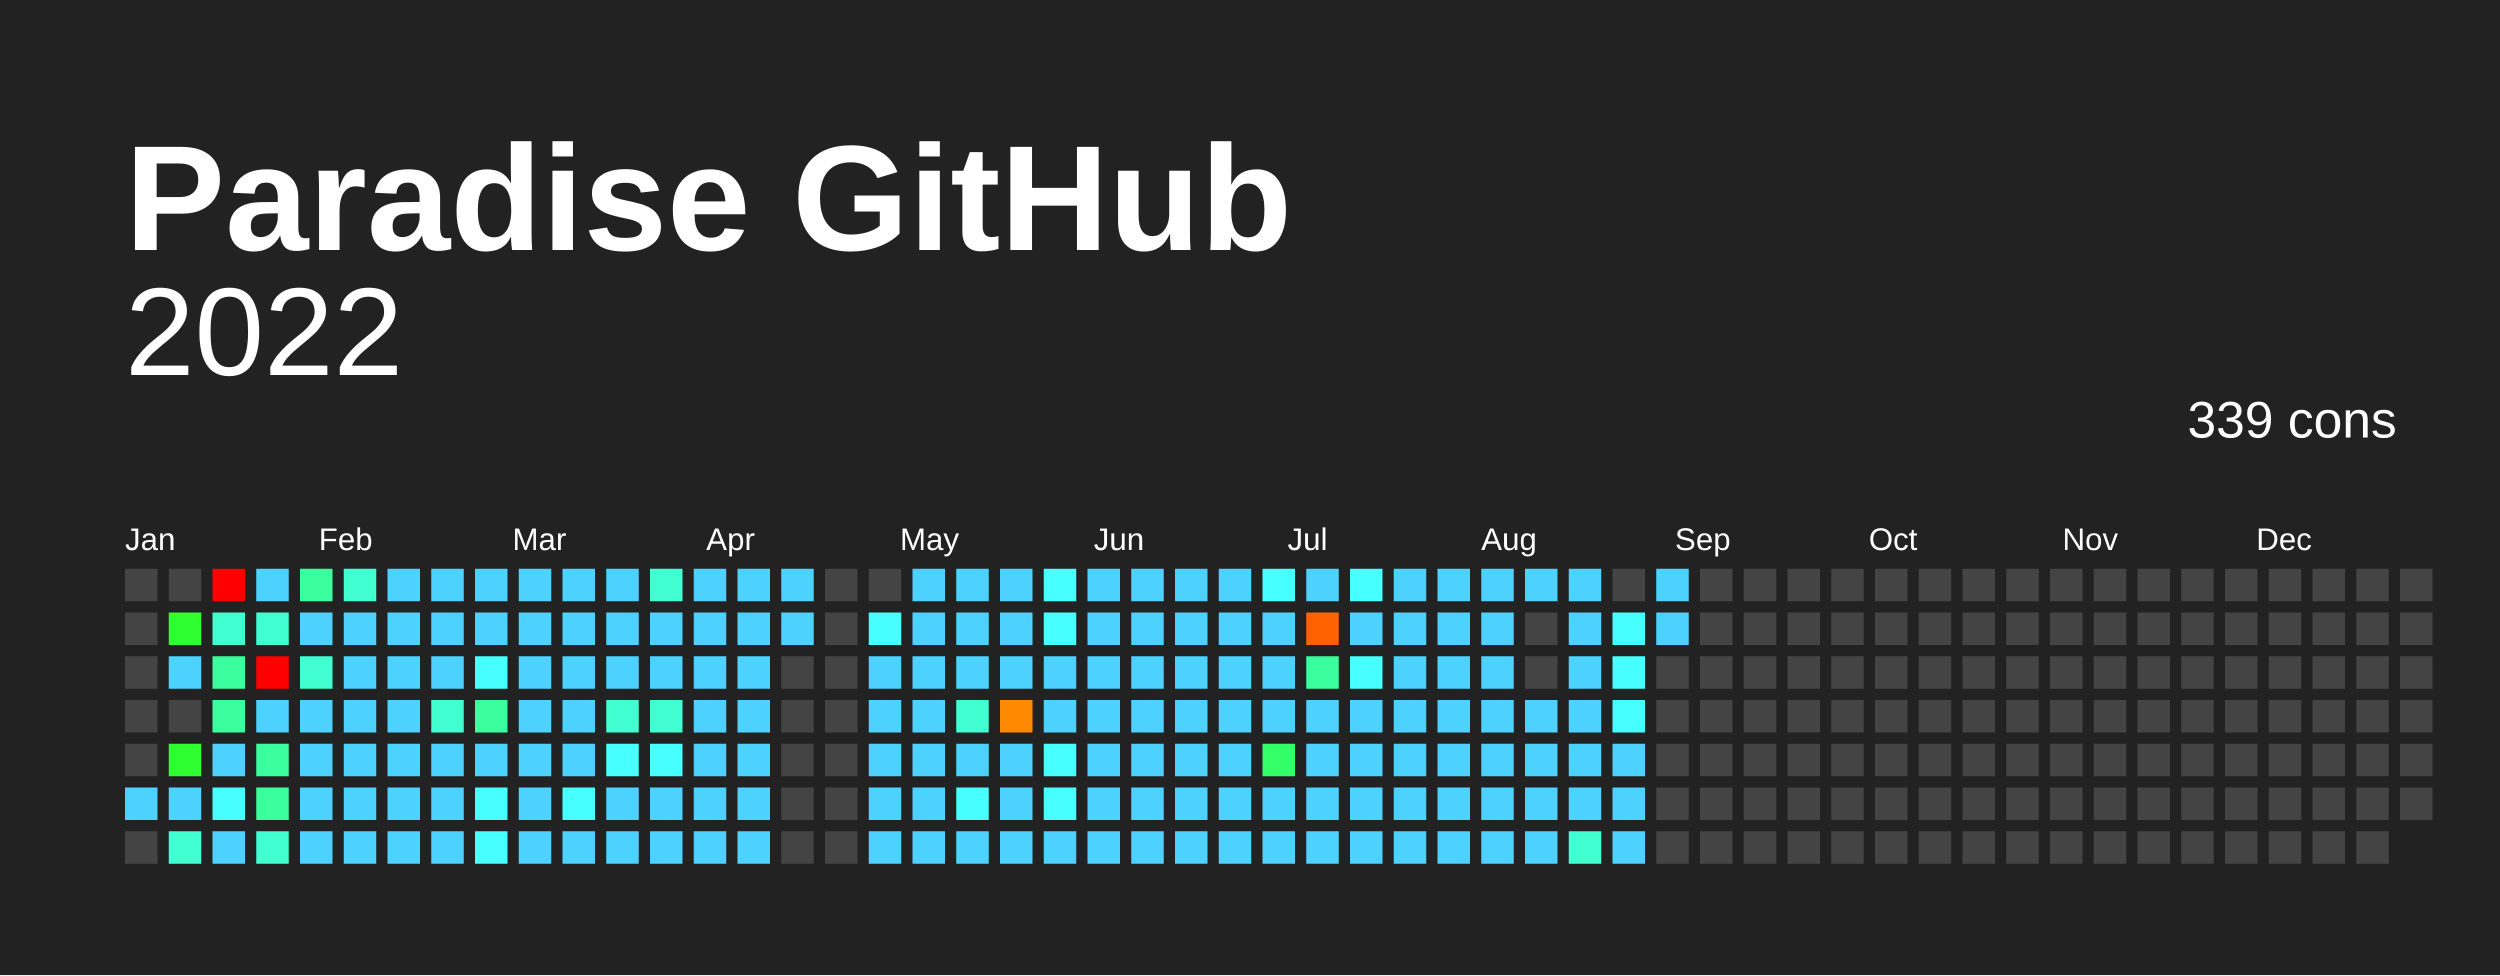
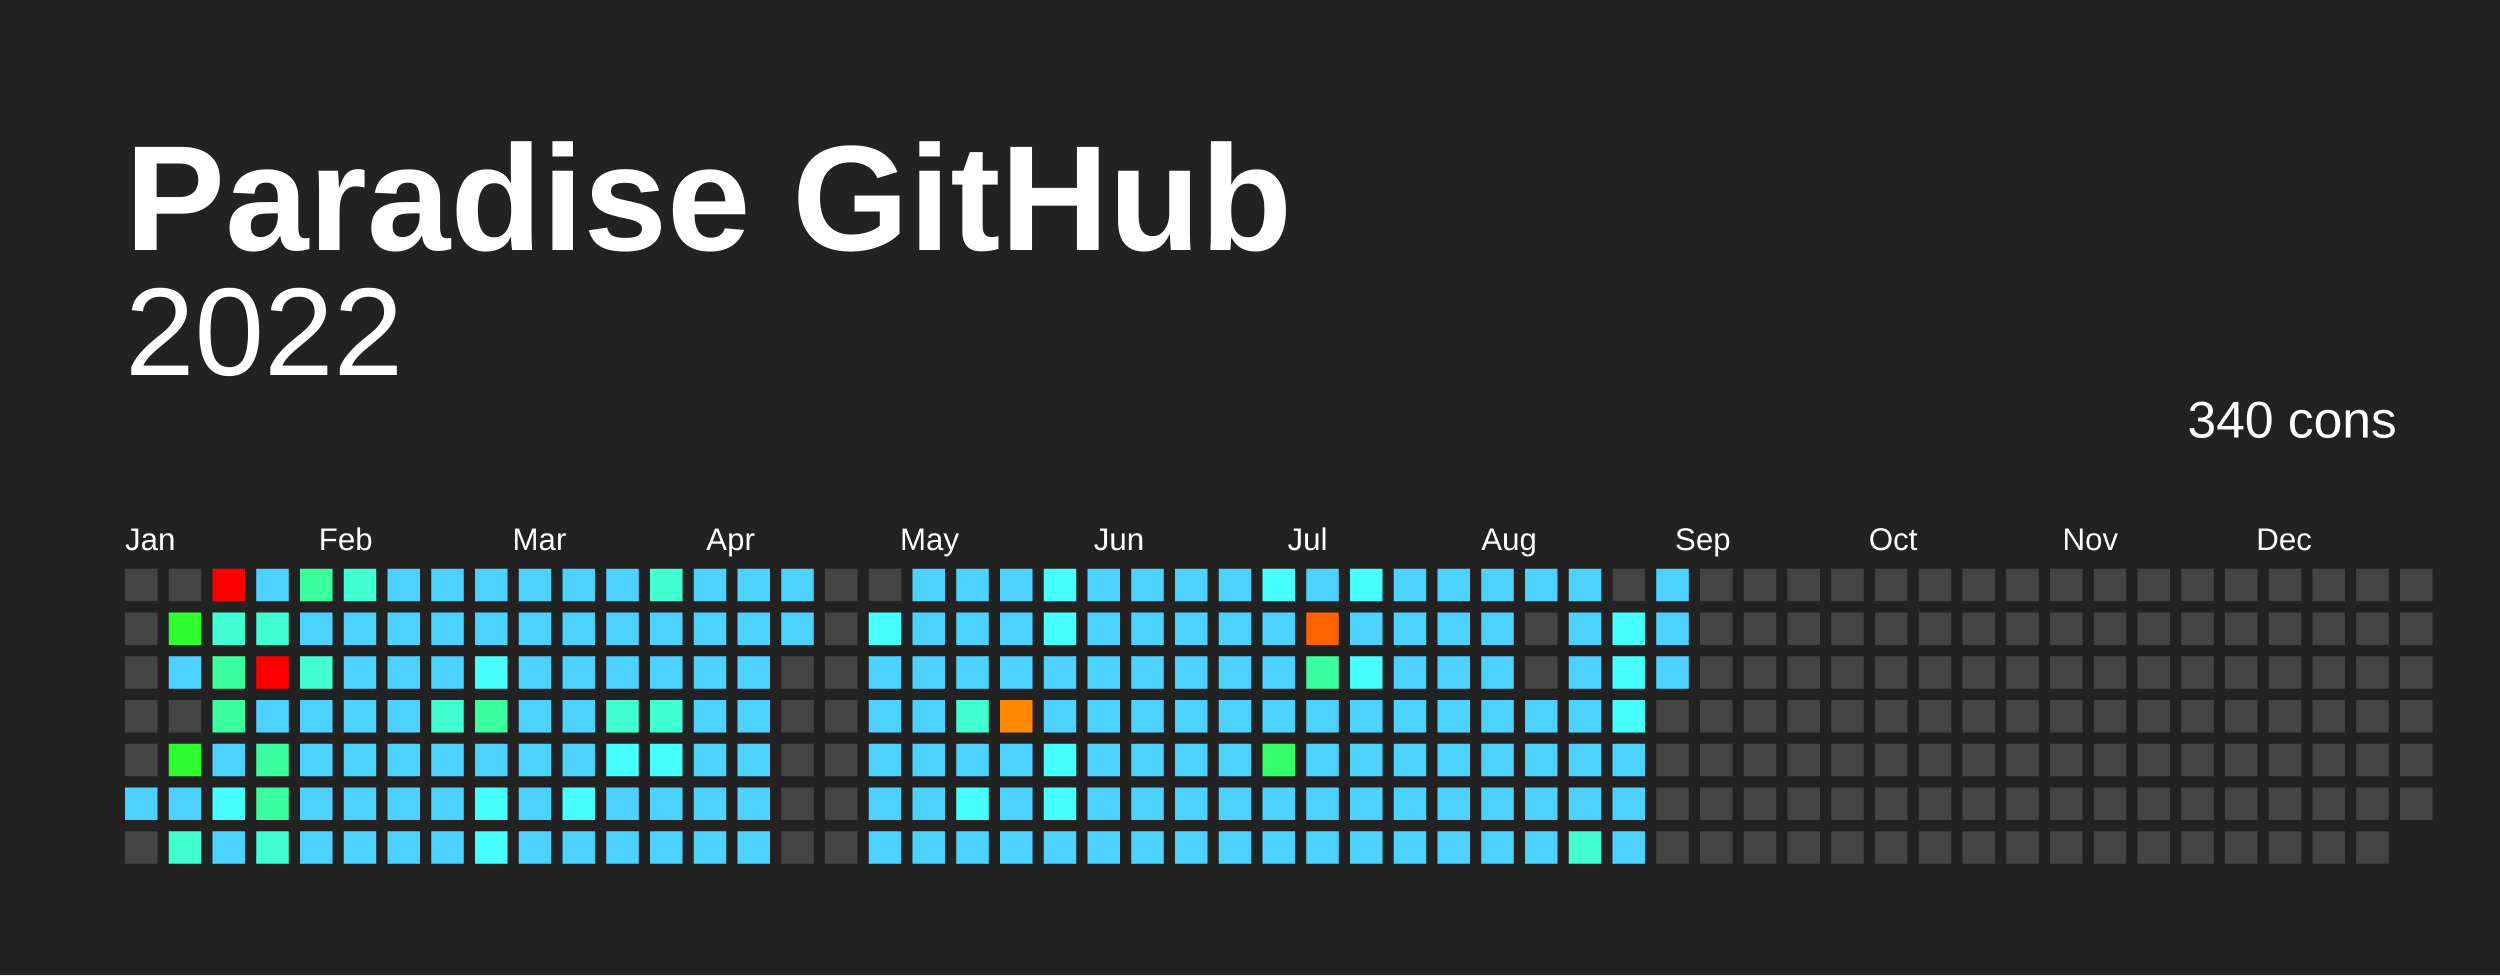
<svg xmlns="http://www.w3.org/2000/svg" baseProfile="full" height="78mm" version="1.1" viewBox="0,0,200,78" width="200mm">
  <defs />
  <rect fill="#222222" height="78" width="200" x="0" y="0" />
  <text fill="#FFFFFF" style="font-size:12px; font-family:Arial; font-weight:bold;" x="10" y="20">Paradise GitHub</text>
  <text alignment-baseline="hanging" fill="#FFFFFF" style="font-size:10.0px; font-family:Arial;" x="10" y="30">2022</text>
-   <text alignment-baseline="hanging" fill="#FFFFFF" style="font-size:4.125px; font-family:Arial;" x="175" y="35">339 cons</text>
+   <text alignment-baseline="hanging" fill="#FFFFFF" style="font-size:4.125px; font-family:Arial;" x="175" y="35">340 cons</text>
  <text fill="#FFFFFF" style="font-size:2.5px; font-family:Arial" x="10.0" y="44">Jan</text>
  <text fill="#FFFFFF" style="font-size:2.5px; font-family:Arial" x="25.5" y="44">Feb</text>
  <text fill="#FFFFFF" style="font-size:2.5px; font-family:Arial" x="41.0" y="44">Mar</text>
  <text fill="#FFFFFF" style="font-size:2.5px; font-family:Arial" x="56.5" y="44">Apr</text>
  <text fill="#FFFFFF" style="font-size:2.5px; font-family:Arial" x="72.0" y="44">May</text>
  <text fill="#FFFFFF" style="font-size:2.5px; font-family:Arial" x="87.5" y="44">Jun</text>
  <text fill="#FFFFFF" style="font-size:2.5px; font-family:Arial" x="103.0" y="44">Jul</text>
  <text fill="#FFFFFF" style="font-size:2.5px; font-family:Arial" x="118.5" y="44">Aug</text>
  <text fill="#FFFFFF" style="font-size:2.5px; font-family:Arial" x="134.0" y="44">Sep</text>
  <text fill="#FFFFFF" style="font-size:2.5px; font-family:Arial" x="149.5" y="44">Oct</text>
  <text fill="#FFFFFF" style="font-size:2.5px; font-family:Arial" x="165.0" y="44">Nov</text>
  <text fill="#FFFFFF" style="font-size:2.5px; font-family:Arial" x="180.5" y="44">Dec</text>
  <rect fill="#444444" height="2.6" width="2.6" x="10.0" y="45.5" />
  <rect fill="#444444" height="2.6" width="2.6" x="10.0" y="49.0" />
  <rect fill="#444444" height="2.6" width="2.6" x="10.0" y="52.5" />
  <rect fill="#444444" height="2.6" width="2.6" x="10.0" y="56.0" />
  <rect fill="#444444" height="2.6" width="2.6" x="10.0" y="59.5" />
  <rect fill="#4dd2ff" height="2.6" width="2.6" x="10.0" y="63.0" />
  <rect fill="#444444" height="2.6" width="2.6" x="10.0" y="66.5" />
  <rect fill="#444444" height="2.6" width="2.6" x="13.5" y="45.5" />
  <rect fill="#2fff30" height="2.6" width="2.6" x="13.5" y="49.0" />
  <rect fill="#4dd2ff" height="2.6" width="2.6" x="13.5" y="52.5" />
  <rect fill="#444444" height="2.6" width="2.6" x="13.5" y="56.0" />
  <rect fill="#2fff30" height="2.6" width="2.6" x="13.5" y="59.5" />
  <rect fill="#4dd2ff" height="2.6" width="2.6" x="13.5" y="63.0" />
  <rect fill="#41ffd0" height="2.6" width="2.6" x="13.5" y="66.5" />
  <rect fill="red" height="2.6" width="2.6" x="17.0" y="45.5" />
  <rect fill="#41ffd0" height="2.6" width="2.6" x="17.0" y="49.0" />
  <rect fill="#3bff9e" height="2.6" width="2.6" x="17.0" y="52.5" />
  <rect fill="#3bff9e" height="2.6" width="2.6" x="17.0" y="56.0" />
  <rect fill="#4dd2ff" height="2.6" width="2.6" x="17.0" y="59.5" />
  <rect fill="#47ffff" height="2.6" width="2.6" x="17.0" y="63.0" />
  <rect fill="#4dd2ff" height="2.6" width="2.6" x="17.0" y="66.5" />
  <rect fill="#4dd2ff" height="2.6" width="2.6" x="20.5" y="45.5" />
  <rect fill="#41ffd0" height="2.6" width="2.6" x="20.5" y="49.0" />
  <rect fill="red" height="2.6" width="2.6" x="20.5" y="52.5" />
  <rect fill="#4dd2ff" height="2.6" width="2.6" x="20.5" y="56.0" />
  <rect fill="#3bff9e" height="2.6" width="2.6" x="20.5" y="59.5" />
  <rect fill="#3bff9e" height="2.6" width="2.6" x="20.5" y="63.0" />
  <rect fill="#41ffd0" height="2.6" width="2.6" x="20.5" y="66.5" />
  <rect fill="#3bff9e" height="2.6" width="2.6" x="24.0" y="45.5" />
  <rect fill="#4dd2ff" height="2.6" width="2.6" x="24.0" y="49.0" />
  <rect fill="#41ffd0" height="2.6" width="2.6" x="24.0" y="52.5" />
  <rect fill="#4dd2ff" height="2.6" width="2.6" x="24.0" y="56.0" />
  <rect fill="#4dd2ff" height="2.6" width="2.6" x="24.0" y="59.5" />
  <rect fill="#4dd2ff" height="2.6" width="2.6" x="24.0" y="63.0" />
  <rect fill="#4dd2ff" height="2.6" width="2.6" x="24.0" y="66.5" />
  <rect fill="#41ffd0" height="2.6" width="2.6" x="27.5" y="45.5" />
  <rect fill="#4dd2ff" height="2.6" width="2.6" x="27.5" y="49.0" />
  <rect fill="#4dd2ff" height="2.6" width="2.6" x="27.5" y="52.5" />
  <rect fill="#4dd2ff" height="2.6" width="2.6" x="27.5" y="56.0" />
  <rect fill="#4dd2ff" height="2.6" width="2.6" x="27.5" y="59.5" />
  <rect fill="#4dd2ff" height="2.6" width="2.6" x="27.5" y="63.0" />
  <rect fill="#4dd2ff" height="2.6" width="2.6" x="27.5" y="66.5" />
  <rect fill="#4dd2ff" height="2.6" width="2.6" x="31.0" y="45.5" />
  <rect fill="#4dd2ff" height="2.6" width="2.6" x="31.0" y="49.0" />
  <rect fill="#4dd2ff" height="2.6" width="2.6" x="31.0" y="52.5" />
  <rect fill="#4dd2ff" height="2.6" width="2.6" x="31.0" y="56.0" />
  <rect fill="#4dd2ff" height="2.6" width="2.6" x="31.0" y="59.5" />
  <rect fill="#4dd2ff" height="2.6" width="2.6" x="31.0" y="63.0" />
  <rect fill="#4dd2ff" height="2.6" width="2.6" x="31.0" y="66.5" />
  <rect fill="#4dd2ff" height="2.6" width="2.6" x="34.5" y="45.5" />
  <rect fill="#4dd2ff" height="2.6" width="2.6" x="34.5" y="49.0" />
  <rect fill="#4dd2ff" height="2.6" width="2.6" x="34.5" y="52.5" />
  <rect fill="#41ffd0" height="2.6" width="2.6" x="34.5" y="56.0" />
  <rect fill="#4dd2ff" height="2.6" width="2.6" x="34.5" y="59.5" />
  <rect fill="#4dd2ff" height="2.6" width="2.6" x="34.5" y="63.0" />
  <rect fill="#4dd2ff" height="2.6" width="2.6" x="34.5" y="66.5" />
  <rect fill="#4dd2ff" height="2.6" width="2.6" x="38.0" y="45.5" />
  <rect fill="#4dd2ff" height="2.6" width="2.6" x="38.0" y="49.0" />
  <rect fill="#47ffff" height="2.6" width="2.6" x="38.0" y="52.5" />
  <rect fill="#3bff9e" height="2.6" width="2.6" x="38.0" y="56.0" />
  <rect fill="#4dd2ff" height="2.6" width="2.6" x="38.0" y="59.5" />
  <rect fill="#47ffff" height="2.6" width="2.6" x="38.0" y="63.0" />
  <rect fill="#47ffff" height="2.6" width="2.6" x="38.0" y="66.5" />
  <rect fill="#4dd2ff" height="2.6" width="2.6" x="41.5" y="45.5" />
  <rect fill="#4dd2ff" height="2.6" width="2.6" x="41.5" y="49.0" />
  <rect fill="#4dd2ff" height="2.6" width="2.6" x="41.5" y="52.5" />
  <rect fill="#4dd2ff" height="2.6" width="2.6" x="41.5" y="56.0" />
  <rect fill="#4dd2ff" height="2.6" width="2.6" x="41.5" y="59.5" />
  <rect fill="#4dd2ff" height="2.6" width="2.6" x="41.5" y="63.0" />
  <rect fill="#4dd2ff" height="2.6" width="2.6" x="41.5" y="66.5" />
  <rect fill="#4dd2ff" height="2.6" width="2.6" x="45.0" y="45.5" />
  <rect fill="#4dd2ff" height="2.6" width="2.6" x="45.0" y="49.0" />
  <rect fill="#4dd2ff" height="2.6" width="2.6" x="45.0" y="52.5" />
  <rect fill="#4dd2ff" height="2.6" width="2.6" x="45.0" y="56.0" />
  <rect fill="#4dd2ff" height="2.6" width="2.6" x="45.0" y="59.5" />
  <rect fill="#47ffff" height="2.6" width="2.6" x="45.0" y="63.0" />
  <rect fill="#4dd2ff" height="2.6" width="2.6" x="45.0" y="66.5" />
  <rect fill="#4dd2ff" height="2.6" width="2.6" x="48.5" y="45.5" />
  <rect fill="#4dd2ff" height="2.6" width="2.6" x="48.5" y="49.0" />
  <rect fill="#4dd2ff" height="2.6" width="2.6" x="48.5" y="52.5" />
  <rect fill="#41ffd0" height="2.6" width="2.6" x="48.5" y="56.0" />
  <rect fill="#47ffff" height="2.6" width="2.6" x="48.5" y="59.5" />
  <rect fill="#4dd2ff" height="2.6" width="2.6" x="48.5" y="63.0" />
  <rect fill="#4dd2ff" height="2.6" width="2.6" x="48.5" y="66.5" />
  <rect fill="#41ffd0" height="2.6" width="2.6" x="52.0" y="45.5" />
  <rect fill="#4dd2ff" height="2.6" width="2.6" x="52.0" y="49.0" />
  <rect fill="#4dd2ff" height="2.6" width="2.6" x="52.0" y="52.5" />
  <rect fill="#41ffd0" height="2.6" width="2.6" x="52.0" y="56.0" />
  <rect fill="#47ffff" height="2.6" width="2.6" x="52.0" y="59.5" />
  <rect fill="#4dd2ff" height="2.6" width="2.6" x="52.0" y="63.0" />
  <rect fill="#4dd2ff" height="2.6" width="2.6" x="52.0" y="66.5" />
  <rect fill="#4dd2ff" height="2.6" width="2.6" x="55.5" y="45.5" />
  <rect fill="#4dd2ff" height="2.6" width="2.6" x="55.5" y="49.0" />
  <rect fill="#4dd2ff" height="2.6" width="2.6" x="55.5" y="52.5" />
  <rect fill="#4dd2ff" height="2.6" width="2.6" x="55.5" y="56.0" />
  <rect fill="#4dd2ff" height="2.6" width="2.6" x="55.5" y="59.5" />
  <rect fill="#4dd2ff" height="2.6" width="2.6" x="55.5" y="63.0" />
  <rect fill="#4dd2ff" height="2.6" width="2.6" x="55.5" y="66.5" />
  <rect fill="#4dd2ff" height="2.6" width="2.6" x="59.0" y="45.5" />
  <rect fill="#4dd2ff" height="2.6" width="2.6" x="59.0" y="49.0" />
  <rect fill="#4dd2ff" height="2.6" width="2.6" x="59.0" y="52.5" />
  <rect fill="#4dd2ff" height="2.6" width="2.6" x="59.0" y="56.0" />
  <rect fill="#4dd2ff" height="2.6" width="2.6" x="59.0" y="59.5" />
  <rect fill="#4dd2ff" height="2.6" width="2.6" x="59.0" y="63.0" />
  <rect fill="#4dd2ff" height="2.6" width="2.6" x="59.0" y="66.5" />
  <rect fill="#4dd2ff" height="2.6" width="2.6" x="62.5" y="45.5" />
  <rect fill="#4dd2ff" height="2.6" width="2.6" x="62.5" y="49.0" />
  <rect fill="#444444" height="2.6" width="2.6" x="62.5" y="52.5" />
  <rect fill="#444444" height="2.6" width="2.6" x="62.5" y="56.0" />
  <rect fill="#444444" height="2.6" width="2.6" x="62.5" y="59.5" />
  <rect fill="#444444" height="2.6" width="2.6" x="62.5" y="63.0" />
  <rect fill="#444444" height="2.6" width="2.6" x="62.5" y="66.5" />
  <rect fill="#444444" height="2.6" width="2.6" x="66.0" y="45.5" />
  <rect fill="#444444" height="2.6" width="2.6" x="66.0" y="49.0" />
  <rect fill="#444444" height="2.6" width="2.6" x="66.0" y="52.5" />
  <rect fill="#444444" height="2.6" width="2.6" x="66.0" y="56.0" />
  <rect fill="#444444" height="2.6" width="2.6" x="66.0" y="59.5" />
  <rect fill="#444444" height="2.6" width="2.6" x="66.0" y="63.0" />
  <rect fill="#444444" height="2.6" width="2.6" x="66.0" y="66.5" />
  <rect fill="#444444" height="2.6" width="2.6" x="69.5" y="45.5" />
  <rect fill="#47ffff" height="2.6" width="2.6" x="69.5" y="49.0" />
  <rect fill="#4dd2ff" height="2.6" width="2.6" x="69.5" y="52.5" />
  <rect fill="#4dd2ff" height="2.6" width="2.6" x="69.5" y="56.0" />
  <rect fill="#4dd2ff" height="2.6" width="2.6" x="69.5" y="59.5" />
  <rect fill="#4dd2ff" height="2.6" width="2.6" x="69.5" y="63.0" />
  <rect fill="#4dd2ff" height="2.6" width="2.6" x="69.5" y="66.5" />
  <rect fill="#4dd2ff" height="2.6" width="2.6" x="73.0" y="45.5" />
  <rect fill="#4dd2ff" height="2.6" width="2.6" x="73.0" y="49.0" />
  <rect fill="#4dd2ff" height="2.6" width="2.6" x="73.0" y="52.5" />
  <rect fill="#4dd2ff" height="2.6" width="2.6" x="73.0" y="56.0" />
  <rect fill="#4dd2ff" height="2.6" width="2.6" x="73.0" y="59.5" />
  <rect fill="#4dd2ff" height="2.6" width="2.6" x="73.0" y="63.0" />
  <rect fill="#4dd2ff" height="2.6" width="2.6" x="73.0" y="66.5" />
  <rect fill="#4dd2ff" height="2.6" width="2.6" x="76.5" y="45.5" />
  <rect fill="#4dd2ff" height="2.6" width="2.6" x="76.5" y="49.0" />
  <rect fill="#4dd2ff" height="2.6" width="2.6" x="76.5" y="52.5" />
  <rect fill="#41ffd0" height="2.6" width="2.6" x="76.5" y="56.0" />
  <rect fill="#4dd2ff" height="2.6" width="2.6" x="76.5" y="59.5" />
  <rect fill="#47ffff" height="2.6" width="2.6" x="76.5" y="63.0" />
  <rect fill="#4dd2ff" height="2.6" width="2.6" x="76.5" y="66.5" />
  <rect fill="#4dd2ff" height="2.6" width="2.6" x="80.0" y="45.5" />
  <rect fill="#4dd2ff" height="2.6" width="2.6" x="80.0" y="49.0" />
  <rect fill="#4dd2ff" height="2.6" width="2.6" x="80.0" y="52.5" />
  <rect fill="#ff8900" height="2.6" width="2.6" x="80.0" y="56.0" />
  <rect fill="#4dd2ff" height="2.6" width="2.6" x="80.0" y="59.5" />
  <rect fill="#4dd2ff" height="2.6" width="2.6" x="80.0" y="63.0" />
  <rect fill="#4dd2ff" height="2.6" width="2.6" x="80.0" y="66.5" />
  <rect fill="#47ffff" height="2.6" width="2.6" x="83.5" y="45.5" />
  <rect fill="#47ffff" height="2.6" width="2.6" x="83.5" y="49.0" />
  <rect fill="#4dd2ff" height="2.6" width="2.6" x="83.5" y="52.5" />
  <rect fill="#4dd2ff" height="2.6" width="2.6" x="83.5" y="56.0" />
  <rect fill="#47ffff" height="2.6" width="2.6" x="83.5" y="59.5" />
  <rect fill="#47ffff" height="2.6" width="2.6" x="83.5" y="63.0" />
  <rect fill="#4dd2ff" height="2.6" width="2.6" x="83.5" y="66.5" />
  <rect fill="#4dd2ff" height="2.6" width="2.6" x="87.0" y="45.5" />
  <rect fill="#4dd2ff" height="2.6" width="2.6" x="87.0" y="49.0" />
  <rect fill="#4dd2ff" height="2.6" width="2.6" x="87.0" y="52.5" />
  <rect fill="#4dd2ff" height="2.6" width="2.6" x="87.0" y="56.0" />
  <rect fill="#4dd2ff" height="2.6" width="2.6" x="87.0" y="59.5" />
  <rect fill="#4dd2ff" height="2.6" width="2.6" x="87.0" y="63.0" />
  <rect fill="#4dd2ff" height="2.6" width="2.6" x="87.0" y="66.5" />
  <rect fill="#4dd2ff" height="2.6" width="2.6" x="90.5" y="45.5" />
  <rect fill="#4dd2ff" height="2.6" width="2.6" x="90.5" y="49.0" />
  <rect fill="#4dd2ff" height="2.6" width="2.6" x="90.5" y="52.5" />
  <rect fill="#4dd2ff" height="2.6" width="2.6" x="90.5" y="56.0" />
  <rect fill="#4dd2ff" height="2.6" width="2.6" x="90.5" y="59.5" />
  <rect fill="#4dd2ff" height="2.6" width="2.6" x="90.5" y="63.0" />
  <rect fill="#4dd2ff" height="2.6" width="2.6" x="90.5" y="66.5" />
  <rect fill="#4dd2ff" height="2.6" width="2.6" x="94.0" y="45.5" />
  <rect fill="#4dd2ff" height="2.6" width="2.6" x="94.0" y="49.0" />
  <rect fill="#4dd2ff" height="2.6" width="2.6" x="94.0" y="52.5" />
  <rect fill="#4dd2ff" height="2.6" width="2.6" x="94.0" y="56.0" />
  <rect fill="#4dd2ff" height="2.6" width="2.6" x="94.0" y="59.5" />
  <rect fill="#4dd2ff" height="2.6" width="2.6" x="94.0" y="63.0" />
  <rect fill="#4dd2ff" height="2.6" width="2.6" x="94.0" y="66.5" />
  <rect fill="#4dd2ff" height="2.6" width="2.6" x="97.5" y="45.5" />
  <rect fill="#4dd2ff" height="2.6" width="2.6" x="97.5" y="49.0" />
  <rect fill="#4dd2ff" height="2.6" width="2.6" x="97.5" y="52.5" />
  <rect fill="#4dd2ff" height="2.6" width="2.6" x="97.5" y="56.0" />
  <rect fill="#4dd2ff" height="2.6" width="2.6" x="97.5" y="59.5" />
  <rect fill="#4dd2ff" height="2.6" width="2.6" x="97.5" y="63.0" />
  <rect fill="#4dd2ff" height="2.6" width="2.6" x="97.5" y="66.5" />
  <rect fill="#47ffff" height="2.6" width="2.6" x="101.0" y="45.5" />
  <rect fill="#4dd2ff" height="2.6" width="2.6" x="101.0" y="49.0" />
  <rect fill="#4dd2ff" height="2.6" width="2.6" x="101.0" y="52.5" />
  <rect fill="#4dd2ff" height="2.6" width="2.6" x="101.0" y="56.0" />
  <rect fill="#35ff68" height="2.6" width="2.6" x="101.0" y="59.5" />
  <rect fill="#4dd2ff" height="2.6" width="2.6" x="101.0" y="63.0" />
  <rect fill="#4dd2ff" height="2.6" width="2.6" x="101.0" y="66.5" />
  <rect fill="#4dd2ff" height="2.6" width="2.6" x="104.5" y="45.5" />
  <rect fill="#ff6200" height="2.6" width="2.6" x="104.5" y="49.0" />
  <rect fill="#3bff9e" height="2.6" width="2.6" x="104.5" y="52.5" />
  <rect fill="#4dd2ff" height="2.6" width="2.6" x="104.5" y="56.0" />
  <rect fill="#4dd2ff" height="2.6" width="2.6" x="104.5" y="59.5" />
  <rect fill="#4dd2ff" height="2.6" width="2.6" x="104.5" y="63.0" />
  <rect fill="#4dd2ff" height="2.6" width="2.6" x="104.5" y="66.5" />
  <rect fill="#47ffff" height="2.6" width="2.6" x="108.0" y="45.5" />
  <rect fill="#4dd2ff" height="2.6" width="2.6" x="108.0" y="49.0" />
  <rect fill="#47ffff" height="2.6" width="2.6" x="108.0" y="52.5" />
  <rect fill="#4dd2ff" height="2.6" width="2.6" x="108.0" y="56.0" />
  <rect fill="#4dd2ff" height="2.6" width="2.6" x="108.0" y="59.5" />
  <rect fill="#4dd2ff" height="2.6" width="2.6" x="108.0" y="63.0" />
  <rect fill="#4dd2ff" height="2.6" width="2.6" x="108.0" y="66.5" />
  <rect fill="#4dd2ff" height="2.6" width="2.6" x="111.5" y="45.5" />
  <rect fill="#4dd2ff" height="2.6" width="2.6" x="111.5" y="49.0" />
  <rect fill="#4dd2ff" height="2.6" width="2.6" x="111.5" y="52.5" />
  <rect fill="#4dd2ff" height="2.6" width="2.6" x="111.5" y="56.0" />
  <rect fill="#4dd2ff" height="2.6" width="2.6" x="111.5" y="59.5" />
  <rect fill="#4dd2ff" height="2.6" width="2.6" x="111.5" y="63.0" />
  <rect fill="#4dd2ff" height="2.6" width="2.6" x="111.5" y="66.5" />
  <rect fill="#4dd2ff" height="2.6" width="2.6" x="115.0" y="45.5" />
  <rect fill="#4dd2ff" height="2.6" width="2.6" x="115.0" y="49.0" />
  <rect fill="#4dd2ff" height="2.6" width="2.6" x="115.0" y="52.5" />
  <rect fill="#4dd2ff" height="2.6" width="2.6" x="115.0" y="56.0" />
  <rect fill="#4dd2ff" height="2.6" width="2.6" x="115.0" y="59.5" />
  <rect fill="#4dd2ff" height="2.6" width="2.6" x="115.0" y="63.0" />
  <rect fill="#4dd2ff" height="2.6" width="2.6" x="115.0" y="66.5" />
  <rect fill="#4dd2ff" height="2.6" width="2.6" x="118.5" y="45.5" />
  <rect fill="#4dd2ff" height="2.6" width="2.6" x="118.5" y="49.0" />
  <rect fill="#4dd2ff" height="2.6" width="2.6" x="118.5" y="52.5" />
  <rect fill="#4dd2ff" height="2.6" width="2.6" x="118.5" y="56.0" />
  <rect fill="#4dd2ff" height="2.6" width="2.6" x="118.5" y="59.5" />
  <rect fill="#4dd2ff" height="2.6" width="2.6" x="118.5" y="63.0" />
  <rect fill="#4dd2ff" height="2.6" width="2.6" x="118.5" y="66.5" />
  <rect fill="#4dd2ff" height="2.6" width="2.6" x="122.0" y="45.5" />
  <rect fill="#444444" height="2.6" width="2.6" x="122.0" y="49.0" />
  <rect fill="#444444" height="2.6" width="2.6" x="122.0" y="52.5" />
  <rect fill="#4dd2ff" height="2.6" width="2.6" x="122.0" y="56.0" />
  <rect fill="#4dd2ff" height="2.6" width="2.6" x="122.0" y="59.5" />
  <rect fill="#4dd2ff" height="2.6" width="2.6" x="122.0" y="63.0" />
  <rect fill="#4dd2ff" height="2.6" width="2.6" x="122.0" y="66.5" />
  <rect fill="#4dd2ff" height="2.6" width="2.6" x="125.5" y="45.5" />
  <rect fill="#4dd2ff" height="2.6" width="2.6" x="125.5" y="49.0" />
  <rect fill="#4dd2ff" height="2.6" width="2.6" x="125.5" y="52.5" />
  <rect fill="#4dd2ff" height="2.6" width="2.6" x="125.5" y="56.0" />
  <rect fill="#4dd2ff" height="2.6" width="2.6" x="125.5" y="59.5" />
  <rect fill="#4dd2ff" height="2.6" width="2.6" x="125.5" y="63.0" />
  <rect fill="#41ffd0" height="2.6" width="2.6" x="125.5" y="66.5" />
  <rect fill="#444444" height="2.6" width="2.6" x="129.0" y="45.5" />
  <rect fill="#47ffff" height="2.6" width="2.6" x="129.0" y="49.0" />
  <rect fill="#47ffff" height="2.6" width="2.6" x="129.0" y="52.5" />
  <rect fill="#47ffff" height="2.6" width="2.6" x="129.0" y="56.0" />
  <rect fill="#4dd2ff" height="2.6" width="2.6" x="129.0" y="59.5" />
  <rect fill="#4dd2ff" height="2.6" width="2.6" x="129.0" y="63.0" />
  <rect fill="#4dd2ff" height="2.6" width="2.6" x="129.0" y="66.5" />
  <rect fill="#4dd2ff" height="2.6" width="2.6" x="132.5" y="45.5" />
  <rect fill="#4dd2ff" height="2.6" width="2.6" x="132.5" y="49.0" />
-   <rect fill="#444444" height="2.6" width="2.6" x="132.5" y="52.5" />
+   <rect fill="#4dd2ff" height="2.6" width="2.6" x="132.5" y="52.5" />
  <rect fill="#444444" height="2.6" width="2.6" x="132.5" y="56.0" />
  <rect fill="#444444" height="2.6" width="2.6" x="132.5" y="59.5" />
  <rect fill="#444444" height="2.6" width="2.6" x="132.5" y="63.0" />
  <rect fill="#444444" height="2.6" width="2.6" x="132.5" y="66.5" />
  <rect fill="#444444" height="2.6" width="2.6" x="136.0" y="45.5" />
  <rect fill="#444444" height="2.6" width="2.6" x="136.0" y="49.0" />
  <rect fill="#444444" height="2.6" width="2.6" x="136.0" y="52.5" />
  <rect fill="#444444" height="2.6" width="2.6" x="136.0" y="56.0" />
  <rect fill="#444444" height="2.6" width="2.6" x="136.0" y="59.5" />
  <rect fill="#444444" height="2.6" width="2.6" x="136.0" y="63.0" />
  <rect fill="#444444" height="2.6" width="2.6" x="136.0" y="66.5" />
  <rect fill="#444444" height="2.6" width="2.6" x="139.5" y="45.5" />
  <rect fill="#444444" height="2.6" width="2.6" x="139.5" y="49.0" />
  <rect fill="#444444" height="2.6" width="2.6" x="139.5" y="52.5" />
  <rect fill="#444444" height="2.6" width="2.6" x="139.5" y="56.0" />
  <rect fill="#444444" height="2.6" width="2.6" x="139.5" y="59.5" />
  <rect fill="#444444" height="2.6" width="2.6" x="139.5" y="63.0" />
  <rect fill="#444444" height="2.6" width="2.6" x="139.5" y="66.5" />
  <rect fill="#444444" height="2.6" width="2.6" x="143.0" y="45.5" />
  <rect fill="#444444" height="2.6" width="2.6" x="143.0" y="49.0" />
  <rect fill="#444444" height="2.6" width="2.6" x="143.0" y="52.5" />
  <rect fill="#444444" height="2.6" width="2.6" x="143.0" y="56.0" />
  <rect fill="#444444" height="2.6" width="2.6" x="143.0" y="59.5" />
  <rect fill="#444444" height="2.6" width="2.6" x="143.0" y="63.0" />
  <rect fill="#444444" height="2.6" width="2.6" x="143.0" y="66.5" />
  <rect fill="#444444" height="2.6" width="2.6" x="146.5" y="45.5" />
  <rect fill="#444444" height="2.6" width="2.6" x="146.5" y="49.0" />
  <rect fill="#444444" height="2.6" width="2.6" x="146.5" y="52.5" />
  <rect fill="#444444" height="2.6" width="2.6" x="146.5" y="56.0" />
  <rect fill="#444444" height="2.6" width="2.6" x="146.5" y="59.5" />
  <rect fill="#444444" height="2.6" width="2.6" x="146.5" y="63.0" />
  <rect fill="#444444" height="2.6" width="2.6" x="146.5" y="66.5" />
  <rect fill="#444444" height="2.6" width="2.6" x="150.0" y="45.5" />
  <rect fill="#444444" height="2.6" width="2.6" x="150.0" y="49.0" />
  <rect fill="#444444" height="2.6" width="2.6" x="150.0" y="52.5" />
  <rect fill="#444444" height="2.6" width="2.6" x="150.0" y="56.0" />
  <rect fill="#444444" height="2.6" width="2.6" x="150.0" y="59.5" />
  <rect fill="#444444" height="2.6" width="2.6" x="150.0" y="63.0" />
  <rect fill="#444444" height="2.6" width="2.6" x="150.0" y="66.5" />
  <rect fill="#444444" height="2.6" width="2.6" x="153.5" y="45.5" />
  <rect fill="#444444" height="2.6" width="2.6" x="153.5" y="49.0" />
  <rect fill="#444444" height="2.6" width="2.6" x="153.5" y="52.5" />
  <rect fill="#444444" height="2.6" width="2.6" x="153.5" y="56.0" />
  <rect fill="#444444" height="2.6" width="2.6" x="153.5" y="59.5" />
  <rect fill="#444444" height="2.6" width="2.6" x="153.5" y="63.0" />
  <rect fill="#444444" height="2.6" width="2.6" x="153.5" y="66.5" />
  <rect fill="#444444" height="2.6" width="2.6" x="157.0" y="45.5" />
  <rect fill="#444444" height="2.6" width="2.6" x="157.0" y="49.0" />
  <rect fill="#444444" height="2.6" width="2.6" x="157.0" y="52.5" />
  <rect fill="#444444" height="2.6" width="2.6" x="157.0" y="56.0" />
  <rect fill="#444444" height="2.6" width="2.6" x="157.0" y="59.5" />
  <rect fill="#444444" height="2.6" width="2.6" x="157.0" y="63.0" />
  <rect fill="#444444" height="2.6" width="2.6" x="157.0" y="66.5" />
  <rect fill="#444444" height="2.6" width="2.6" x="160.5" y="45.5" />
  <rect fill="#444444" height="2.6" width="2.6" x="160.5" y="49.0" />
  <rect fill="#444444" height="2.6" width="2.6" x="160.5" y="52.5" />
  <rect fill="#444444" height="2.6" width="2.6" x="160.5" y="56.0" />
  <rect fill="#444444" height="2.6" width="2.6" x="160.5" y="59.5" />
  <rect fill="#444444" height="2.6" width="2.6" x="160.5" y="63.0" />
  <rect fill="#444444" height="2.6" width="2.6" x="160.5" y="66.5" />
  <rect fill="#444444" height="2.6" width="2.6" x="164.0" y="45.5" />
  <rect fill="#444444" height="2.6" width="2.6" x="164.0" y="49.0" />
  <rect fill="#444444" height="2.6" width="2.6" x="164.0" y="52.5" />
  <rect fill="#444444" height="2.6" width="2.6" x="164.0" y="56.0" />
  <rect fill="#444444" height="2.6" width="2.6" x="164.0" y="59.5" />
  <rect fill="#444444" height="2.6" width="2.6" x="164.0" y="63.0" />
  <rect fill="#444444" height="2.6" width="2.6" x="164.0" y="66.5" />
  <rect fill="#444444" height="2.6" width="2.6" x="167.5" y="45.5" />
  <rect fill="#444444" height="2.6" width="2.6" x="167.5" y="49.0" />
  <rect fill="#444444" height="2.6" width="2.6" x="167.5" y="52.5" />
  <rect fill="#444444" height="2.6" width="2.6" x="167.5" y="56.0" />
  <rect fill="#444444" height="2.6" width="2.6" x="167.5" y="59.5" />
  <rect fill="#444444" height="2.6" width="2.6" x="167.5" y="63.0" />
  <rect fill="#444444" height="2.6" width="2.6" x="167.5" y="66.5" />
  <rect fill="#444444" height="2.6" width="2.6" x="171.0" y="45.5" />
  <rect fill="#444444" height="2.6" width="2.6" x="171.0" y="49.0" />
  <rect fill="#444444" height="2.6" width="2.6" x="171.0" y="52.5" />
  <rect fill="#444444" height="2.6" width="2.6" x="171.0" y="56.0" />
  <rect fill="#444444" height="2.6" width="2.6" x="171.0" y="59.5" />
  <rect fill="#444444" height="2.6" width="2.6" x="171.0" y="63.0" />
  <rect fill="#444444" height="2.6" width="2.6" x="171.0" y="66.5" />
  <rect fill="#444444" height="2.6" width="2.6" x="174.5" y="45.5" />
  <rect fill="#444444" height="2.6" width="2.6" x="174.5" y="49.0" />
  <rect fill="#444444" height="2.6" width="2.6" x="174.5" y="52.5" />
  <rect fill="#444444" height="2.6" width="2.6" x="174.5" y="56.0" />
  <rect fill="#444444" height="2.6" width="2.6" x="174.5" y="59.5" />
  <rect fill="#444444" height="2.6" width="2.6" x="174.5" y="63.0" />
  <rect fill="#444444" height="2.6" width="2.6" x="174.5" y="66.5" />
  <rect fill="#444444" height="2.6" width="2.6" x="178.0" y="45.5" />
  <rect fill="#444444" height="2.6" width="2.6" x="178.0" y="49.0" />
  <rect fill="#444444" height="2.6" width="2.6" x="178.0" y="52.5" />
  <rect fill="#444444" height="2.6" width="2.6" x="178.0" y="56.0" />
  <rect fill="#444444" height="2.6" width="2.6" x="178.0" y="59.5" />
  <rect fill="#444444" height="2.6" width="2.6" x="178.0" y="63.0" />
  <rect fill="#444444" height="2.6" width="2.6" x="178.0" y="66.5" />
  <rect fill="#444444" height="2.6" width="2.6" x="181.5" y="45.5" />
  <rect fill="#444444" height="2.6" width="2.6" x="181.5" y="49.0" />
  <rect fill="#444444" height="2.6" width="2.6" x="181.5" y="52.5" />
  <rect fill="#444444" height="2.6" width="2.6" x="181.5" y="56.0" />
  <rect fill="#444444" height="2.6" width="2.6" x="181.5" y="59.5" />
  <rect fill="#444444" height="2.6" width="2.6" x="181.5" y="63.0" />
  <rect fill="#444444" height="2.6" width="2.6" x="181.5" y="66.5" />
  <rect fill="#444444" height="2.6" width="2.6" x="185.0" y="45.5" />
  <rect fill="#444444" height="2.6" width="2.6" x="185.0" y="49.0" />
  <rect fill="#444444" height="2.6" width="2.6" x="185.0" y="52.5" />
  <rect fill="#444444" height="2.6" width="2.6" x="185.0" y="56.0" />
  <rect fill="#444444" height="2.6" width="2.6" x="185.0" y="59.5" />
  <rect fill="#444444" height="2.6" width="2.6" x="185.0" y="63.0" />
  <rect fill="#444444" height="2.6" width="2.6" x="185.0" y="66.5" />
  <rect fill="#444444" height="2.6" width="2.6" x="188.5" y="45.5" />
  <rect fill="#444444" height="2.6" width="2.6" x="188.5" y="49.0" />
  <rect fill="#444444" height="2.6" width="2.6" x="188.5" y="52.5" />
  <rect fill="#444444" height="2.6" width="2.6" x="188.5" y="56.0" />
  <rect fill="#444444" height="2.6" width="2.6" x="188.5" y="59.5" />
  <rect fill="#444444" height="2.6" width="2.6" x="188.5" y="63.0" />
  <rect fill="#444444" height="2.6" width="2.6" x="188.5" y="66.5" />
  <rect fill="#444444" height="2.6" width="2.6" x="192.0" y="45.5" />
  <rect fill="#444444" height="2.6" width="2.6" x="192.0" y="49.0" />
  <rect fill="#444444" height="2.6" width="2.6" x="192.0" y="52.5" />
  <rect fill="#444444" height="2.6" width="2.6" x="192.0" y="56.0" />
  <rect fill="#444444" height="2.6" width="2.6" x="192.0" y="59.5" />
  <rect fill="#444444" height="2.6" width="2.6" x="192.0" y="63.0" />
</svg>
